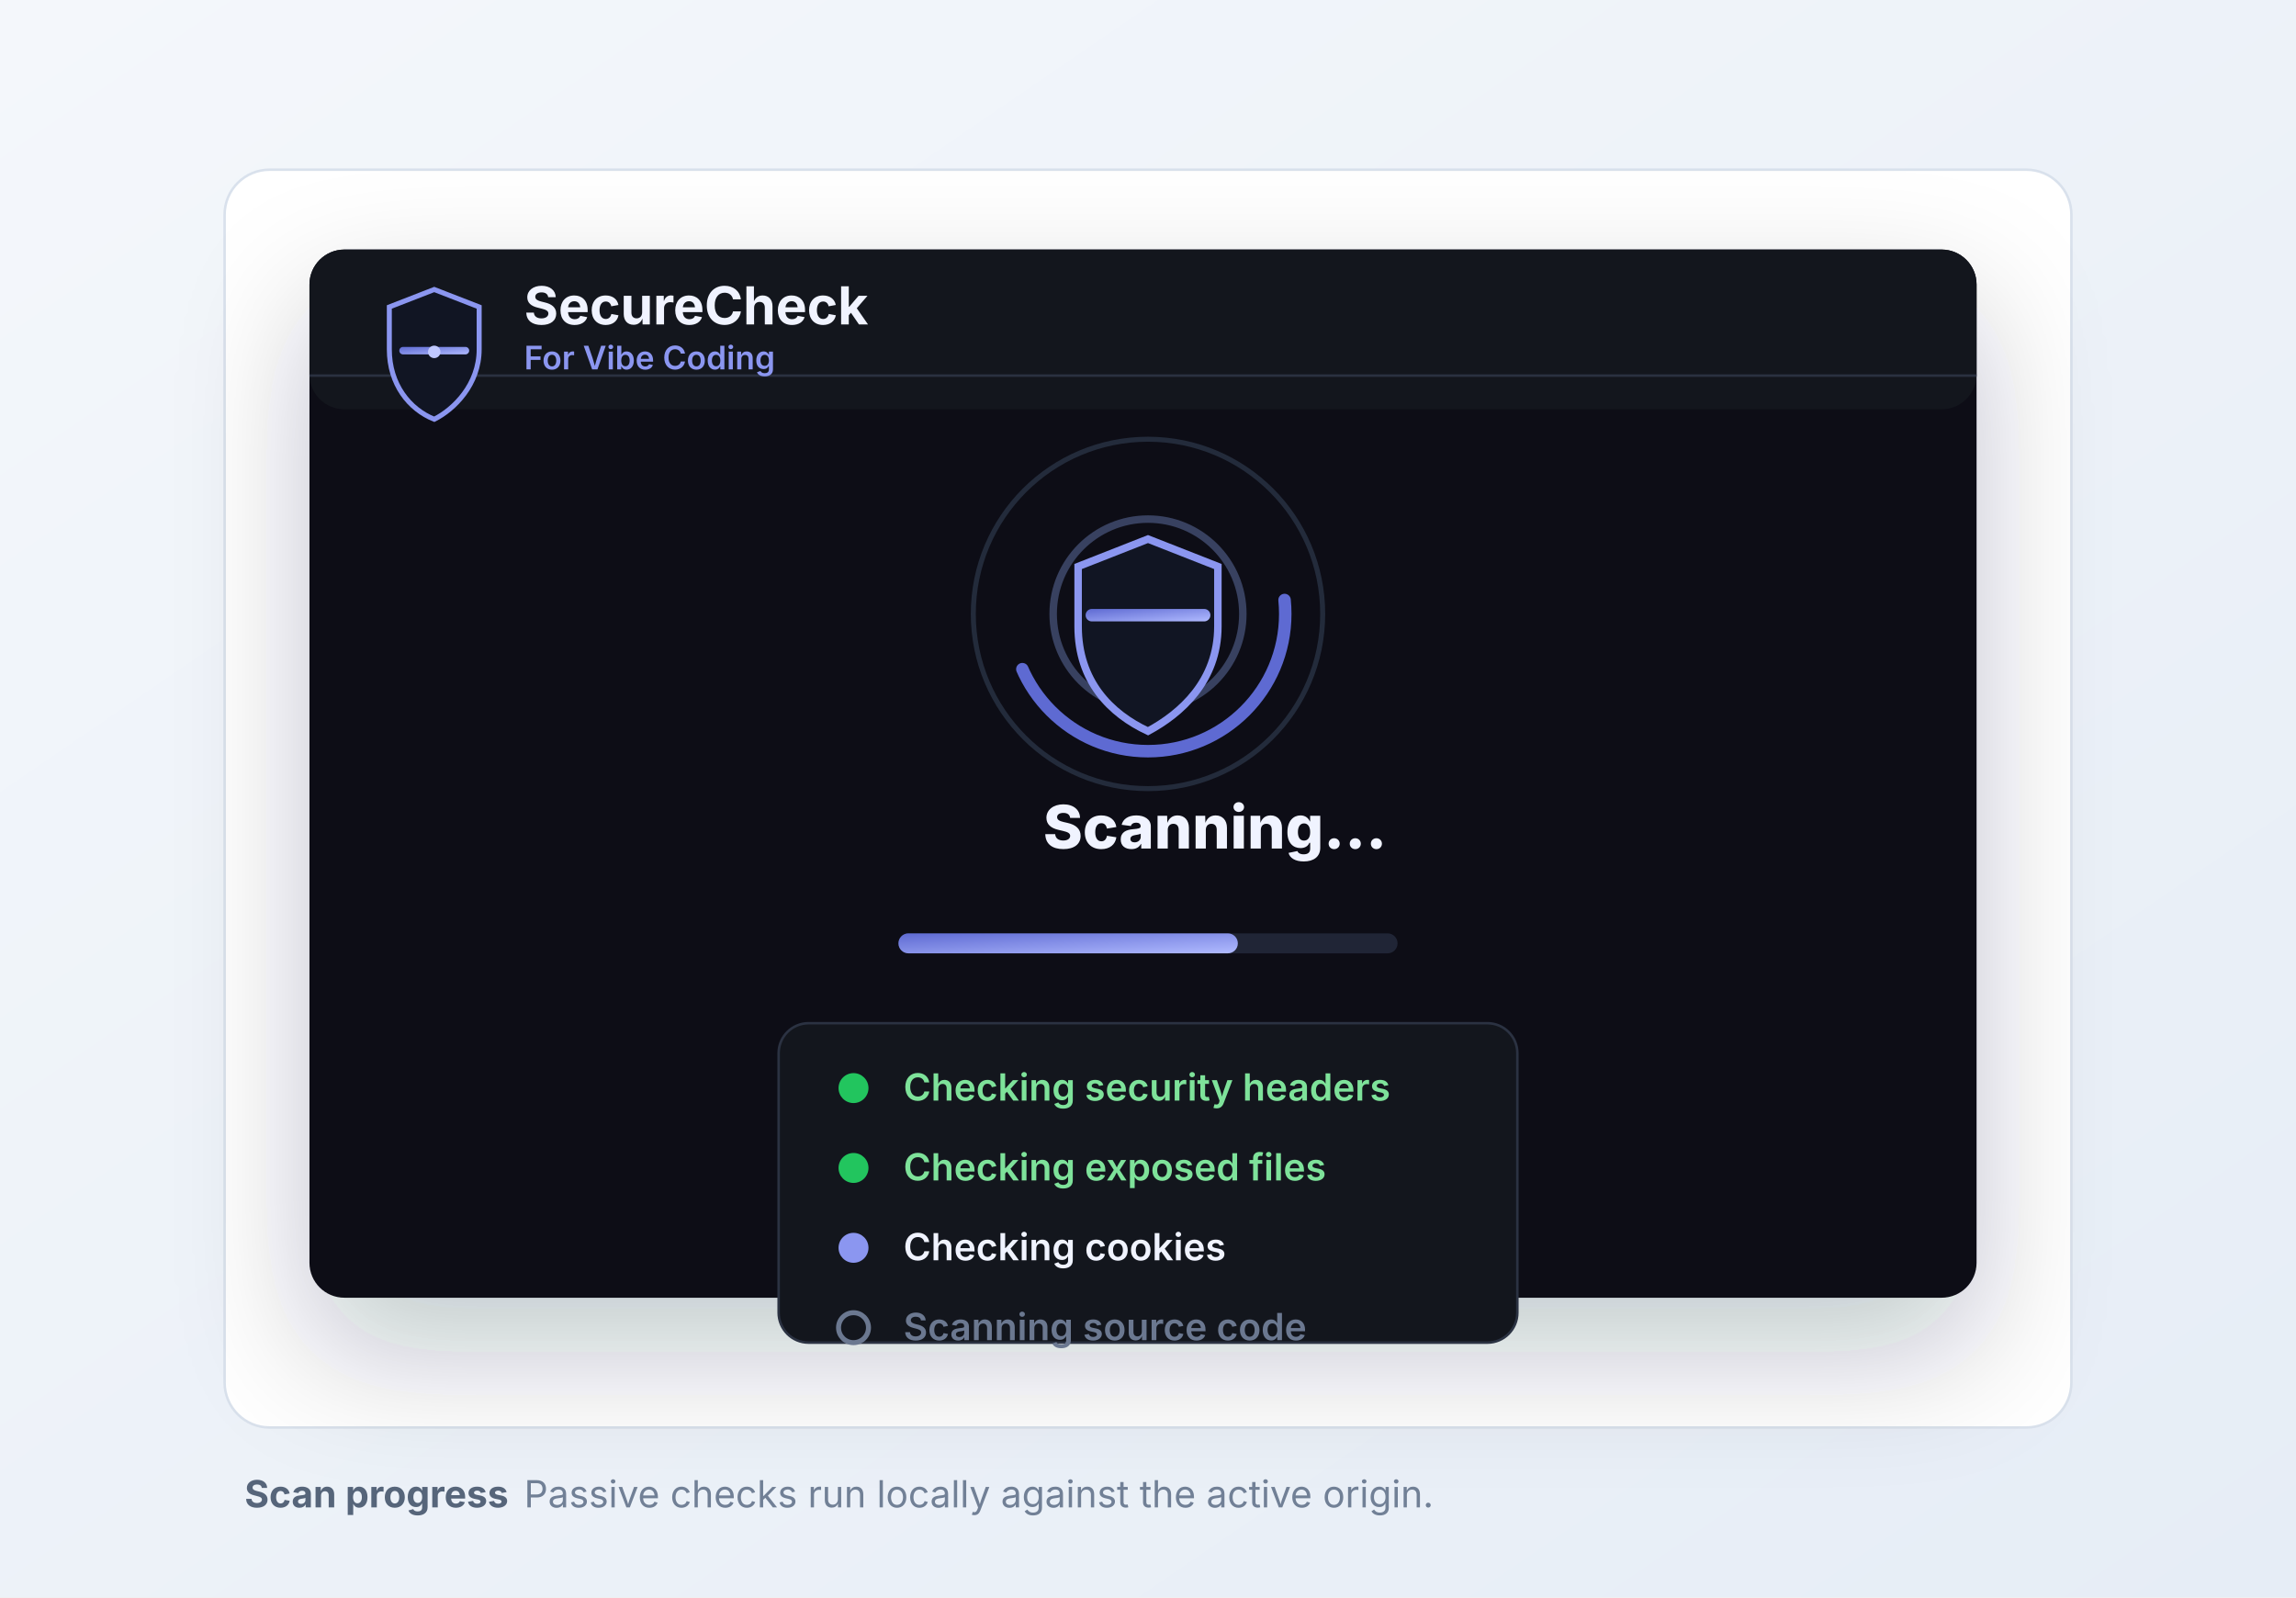
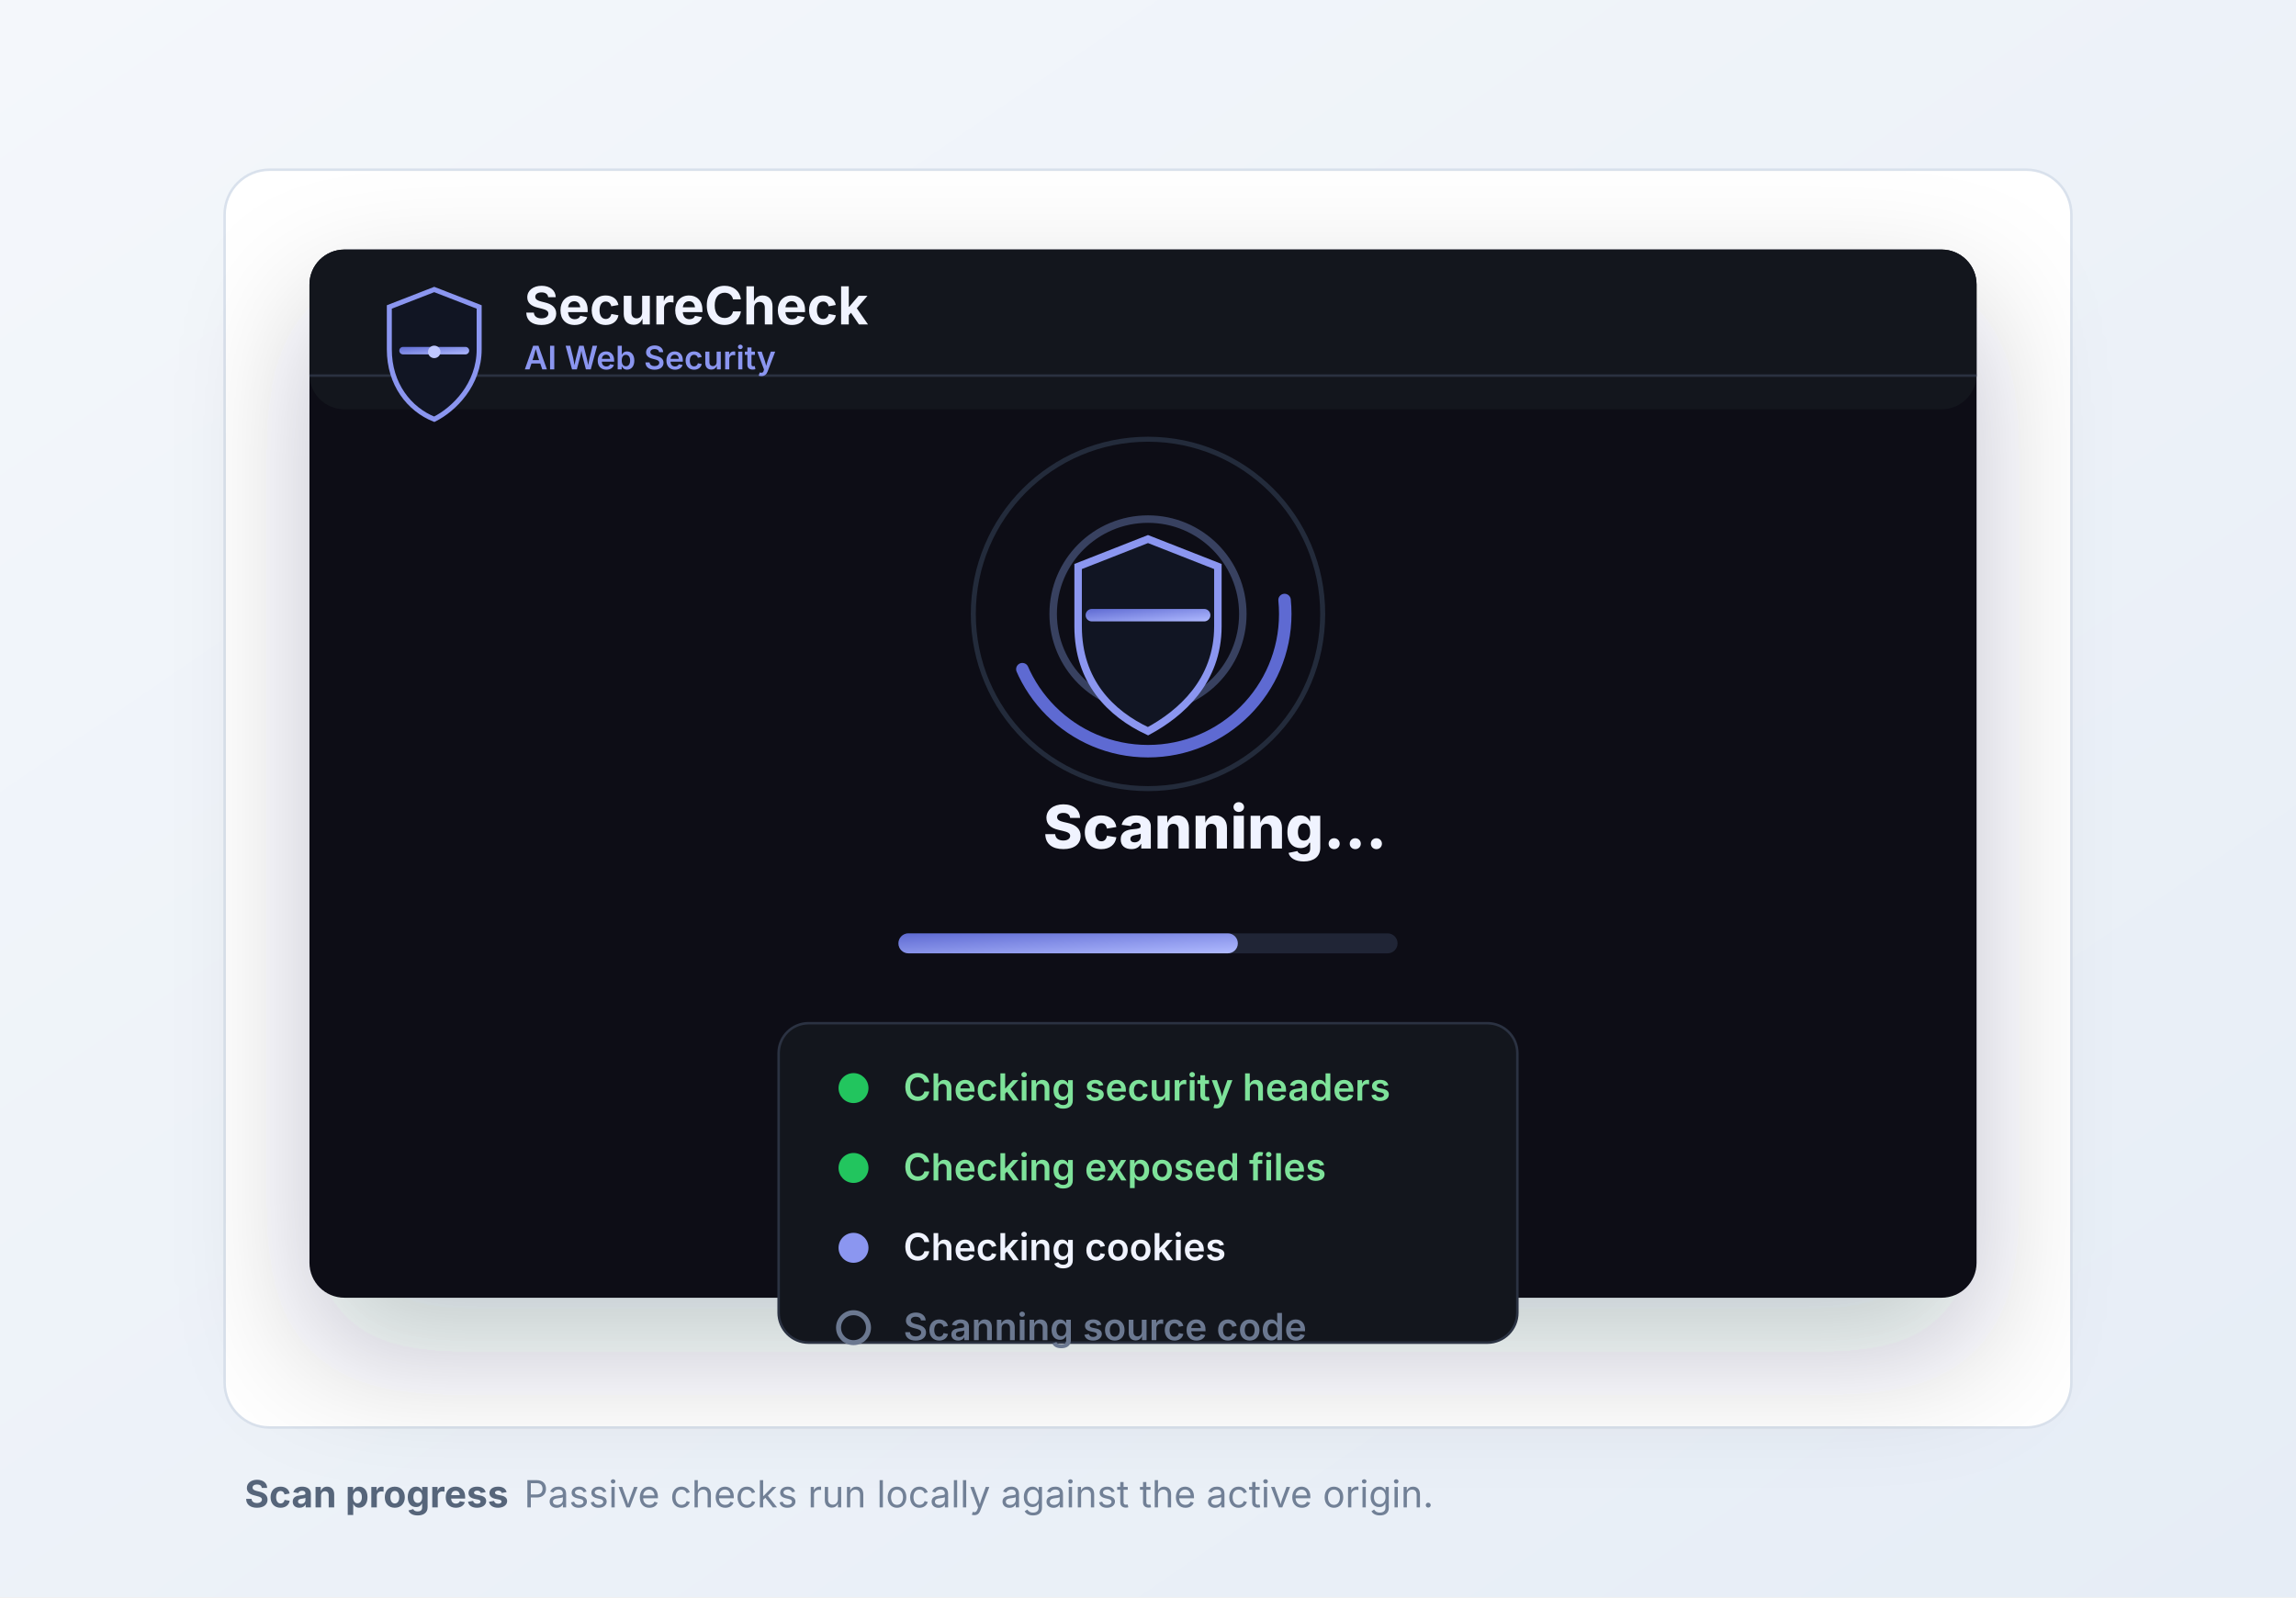
<svg xmlns="http://www.w3.org/2000/svg" width="920" height="640" viewBox="0 0 920 640" role="img" aria-labelledby="title desc">
  <defs>
    <linearGradient id="page" x1="0" y1="0" x2="1" y2="1">
      <stop offset="0" stop-color="#f4f7fb" />
      <stop offset="1" stop-color="#e6edf6" />
    </linearGradient>
    <linearGradient id="accent" x1="0" y1="0" x2="1" y2="1">
      <stop offset="0" stop-color="#5e6ad2" />
      <stop offset="1" stop-color="#b0baff" />
    </linearGradient>
    <filter id="shadow" x="-20%" y="-20%" width="140%" height="140%">
      <feDropShadow dx="0" dy="22" stdDeviation="26" flood-color="#1b2437" flood-opacity=".24" />
    </filter>
  </defs>
  <rect width="920" height="640" fill="url(#page)" />
  <rect x="90" y="68" width="740" height="504" rx="18" fill="#ffffff" stroke="#d9e1ec" />
  <rect x="124" y="100" width="668" height="420" rx="14" fill="#0d0f14" filter="url(#shadow)" />
  <rect x="124" y="100" width="668" height="64" rx="14" fill="#13161d" />
  <rect x="124" y="150" width="668" height="1" fill="#2a3140" />
  <g transform="translate(150 114)">
    <path d="M24 2 42 9v17c0 14-10 24-18 28C14 50 6 40 6 26V9Z" fill="#111523" stroke="#8b96f0" stroke-width="2" />
    <rect x="10" y="25" width="28" height="3" rx="1.5" fill="url(#accent)" />
    <circle cx="24" cy="27" r="2.5" fill="#c0c8ff" />
  </g>
  <text x="210" y="130" fill="#f0f3ff" font-family="Inter, Arial, sans-serif" font-size="21" font-weight="700">SecureCheck</text>
-   <text x="210" y="148" fill="#8b96f0" font-family="Inter, Arial, sans-serif" font-size="13" font-weight="600">For Vibe Coding</text>
+   <text x="210" y="148" fill="#8b96f0" font-family="Inter, Arial, sans-serif" font-size="13" font-weight="600">AI Web Security</text>
  <g transform="translate(460 246)">
    <circle r="70" fill="none" stroke="#232b3b" stroke-width="2" />
    <circle r="55" fill="none" stroke="#5e6ad2" stroke-width="5" stroke-dasharray="150 190" stroke-linecap="round" />
    <circle r="38" fill="none" stroke="#384160" stroke-width="3" />
    <path d="M0-30 28-19v24c0 22-15 35-28 42C-15 40-28 27-28 5v-24Z" fill="#111523" stroke="#8b96f0" stroke-width="3" />
    <rect x="-25" y="-2" width="50" height="5" rx="2.5" fill="url(#accent)" />
  </g>
  <text x="418" y="340" fill="#f0f3ff" font-family="Inter, Arial, sans-serif" font-size="24" font-weight="800">Scanning...</text>
  <g transform="translate(360 374)">
    <rect width="200" height="8" rx="4" fill="#202536" />
    <rect width="136" height="8" rx="4" fill="url(#accent)" />
  </g>
  <g transform="translate(312 410)">
    <rect width="296" height="128" rx="12" fill="#13161d" stroke="#2b3242" />
    <circle cx="30" cy="26" r="6" fill="#22c55e" />
    <text x="50" y="31" fill="#7ee29a" font-family="Inter, Arial, sans-serif" font-size="15" font-weight="600">Checking security headers</text>
    <circle cx="30" cy="58" r="6" fill="#22c55e" />
    <text x="50" y="63" fill="#7ee29a" font-family="Inter, Arial, sans-serif" font-size="15" font-weight="600">Checking exposed files</text>
    <circle cx="30" cy="90" r="6" fill="#8b96f0" />
    <text x="50" y="95" fill="#f0f3ff" font-family="Inter, Arial, sans-serif" font-size="15" font-weight="600">Checking cookies</text>
    <circle cx="30" cy="122" r="6" fill="none" stroke="#6b7890" stroke-width="2" />
    <text x="50" y="127" fill="#6b7890" font-family="Inter, Arial, sans-serif" font-size="15" font-weight="600">Scanning source code</text>
  </g>
  <text x="98" y="604" fill="#56657a" font-family="Inter, Arial, sans-serif" font-size="15" font-weight="700">Scan progress</text>
  <text x="210" y="604" fill="#718096" font-family="Inter, Arial, sans-serif" font-size="15">Passive checks run locally against the active origin.</text>
</svg>
